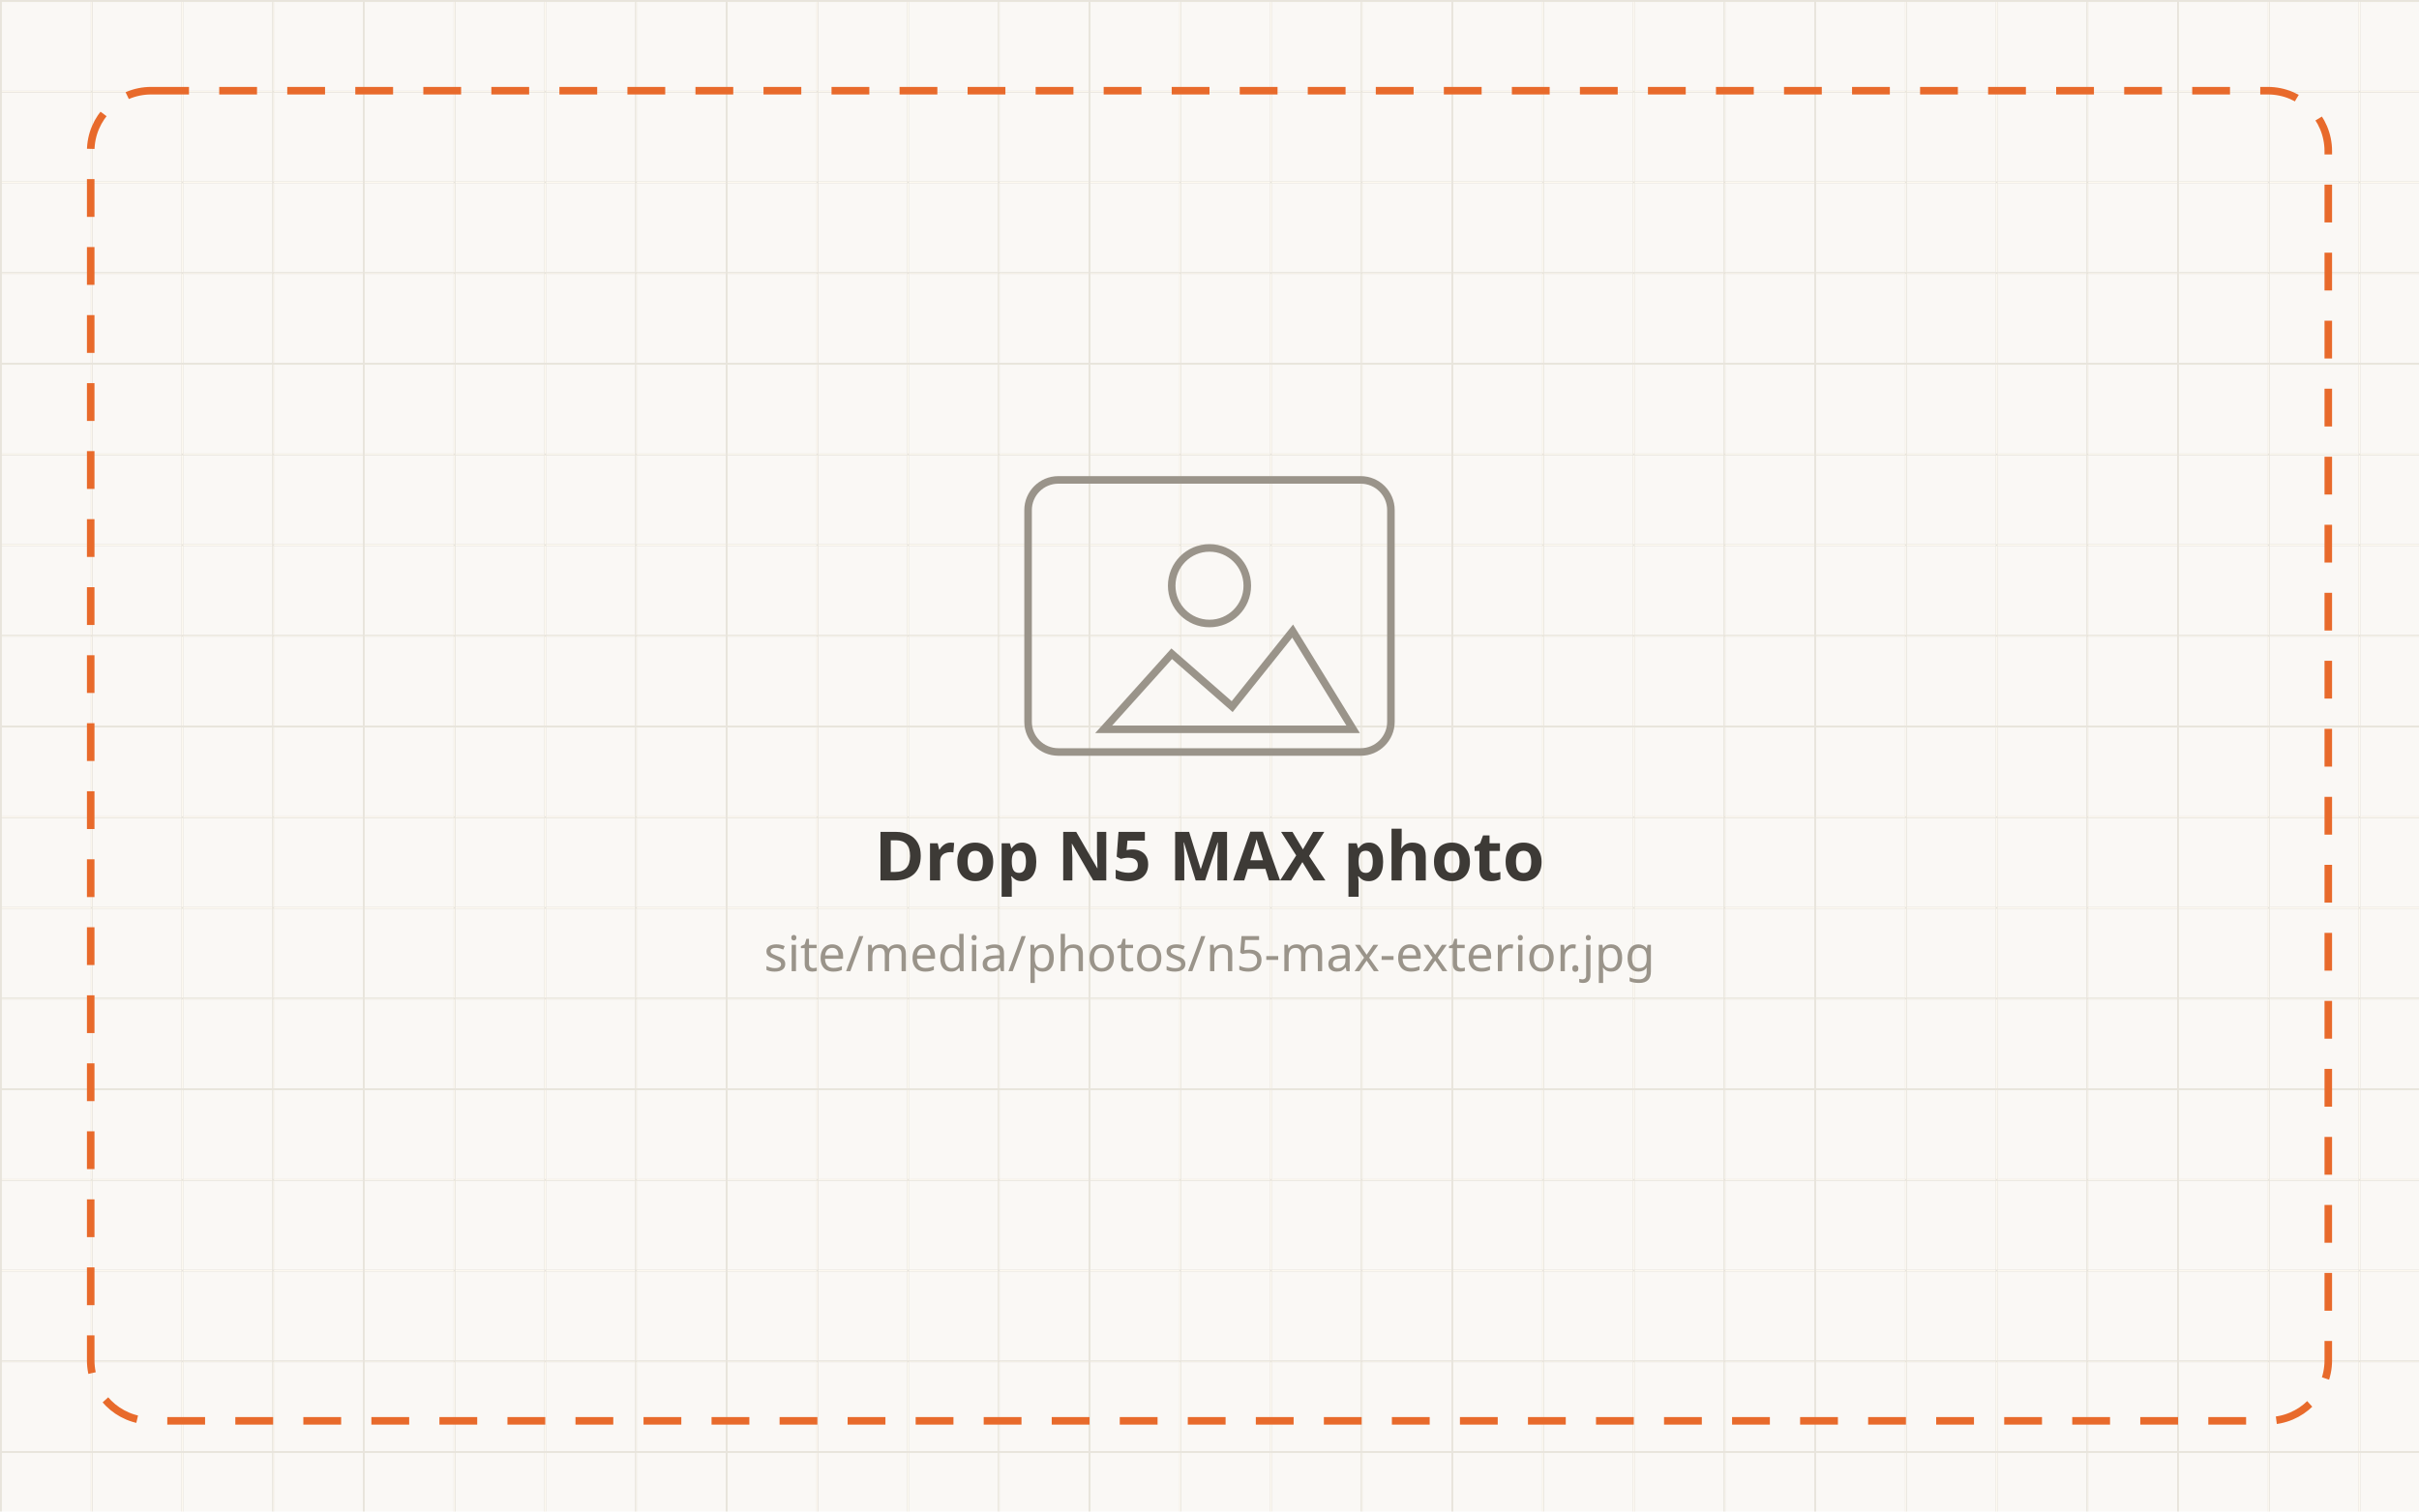
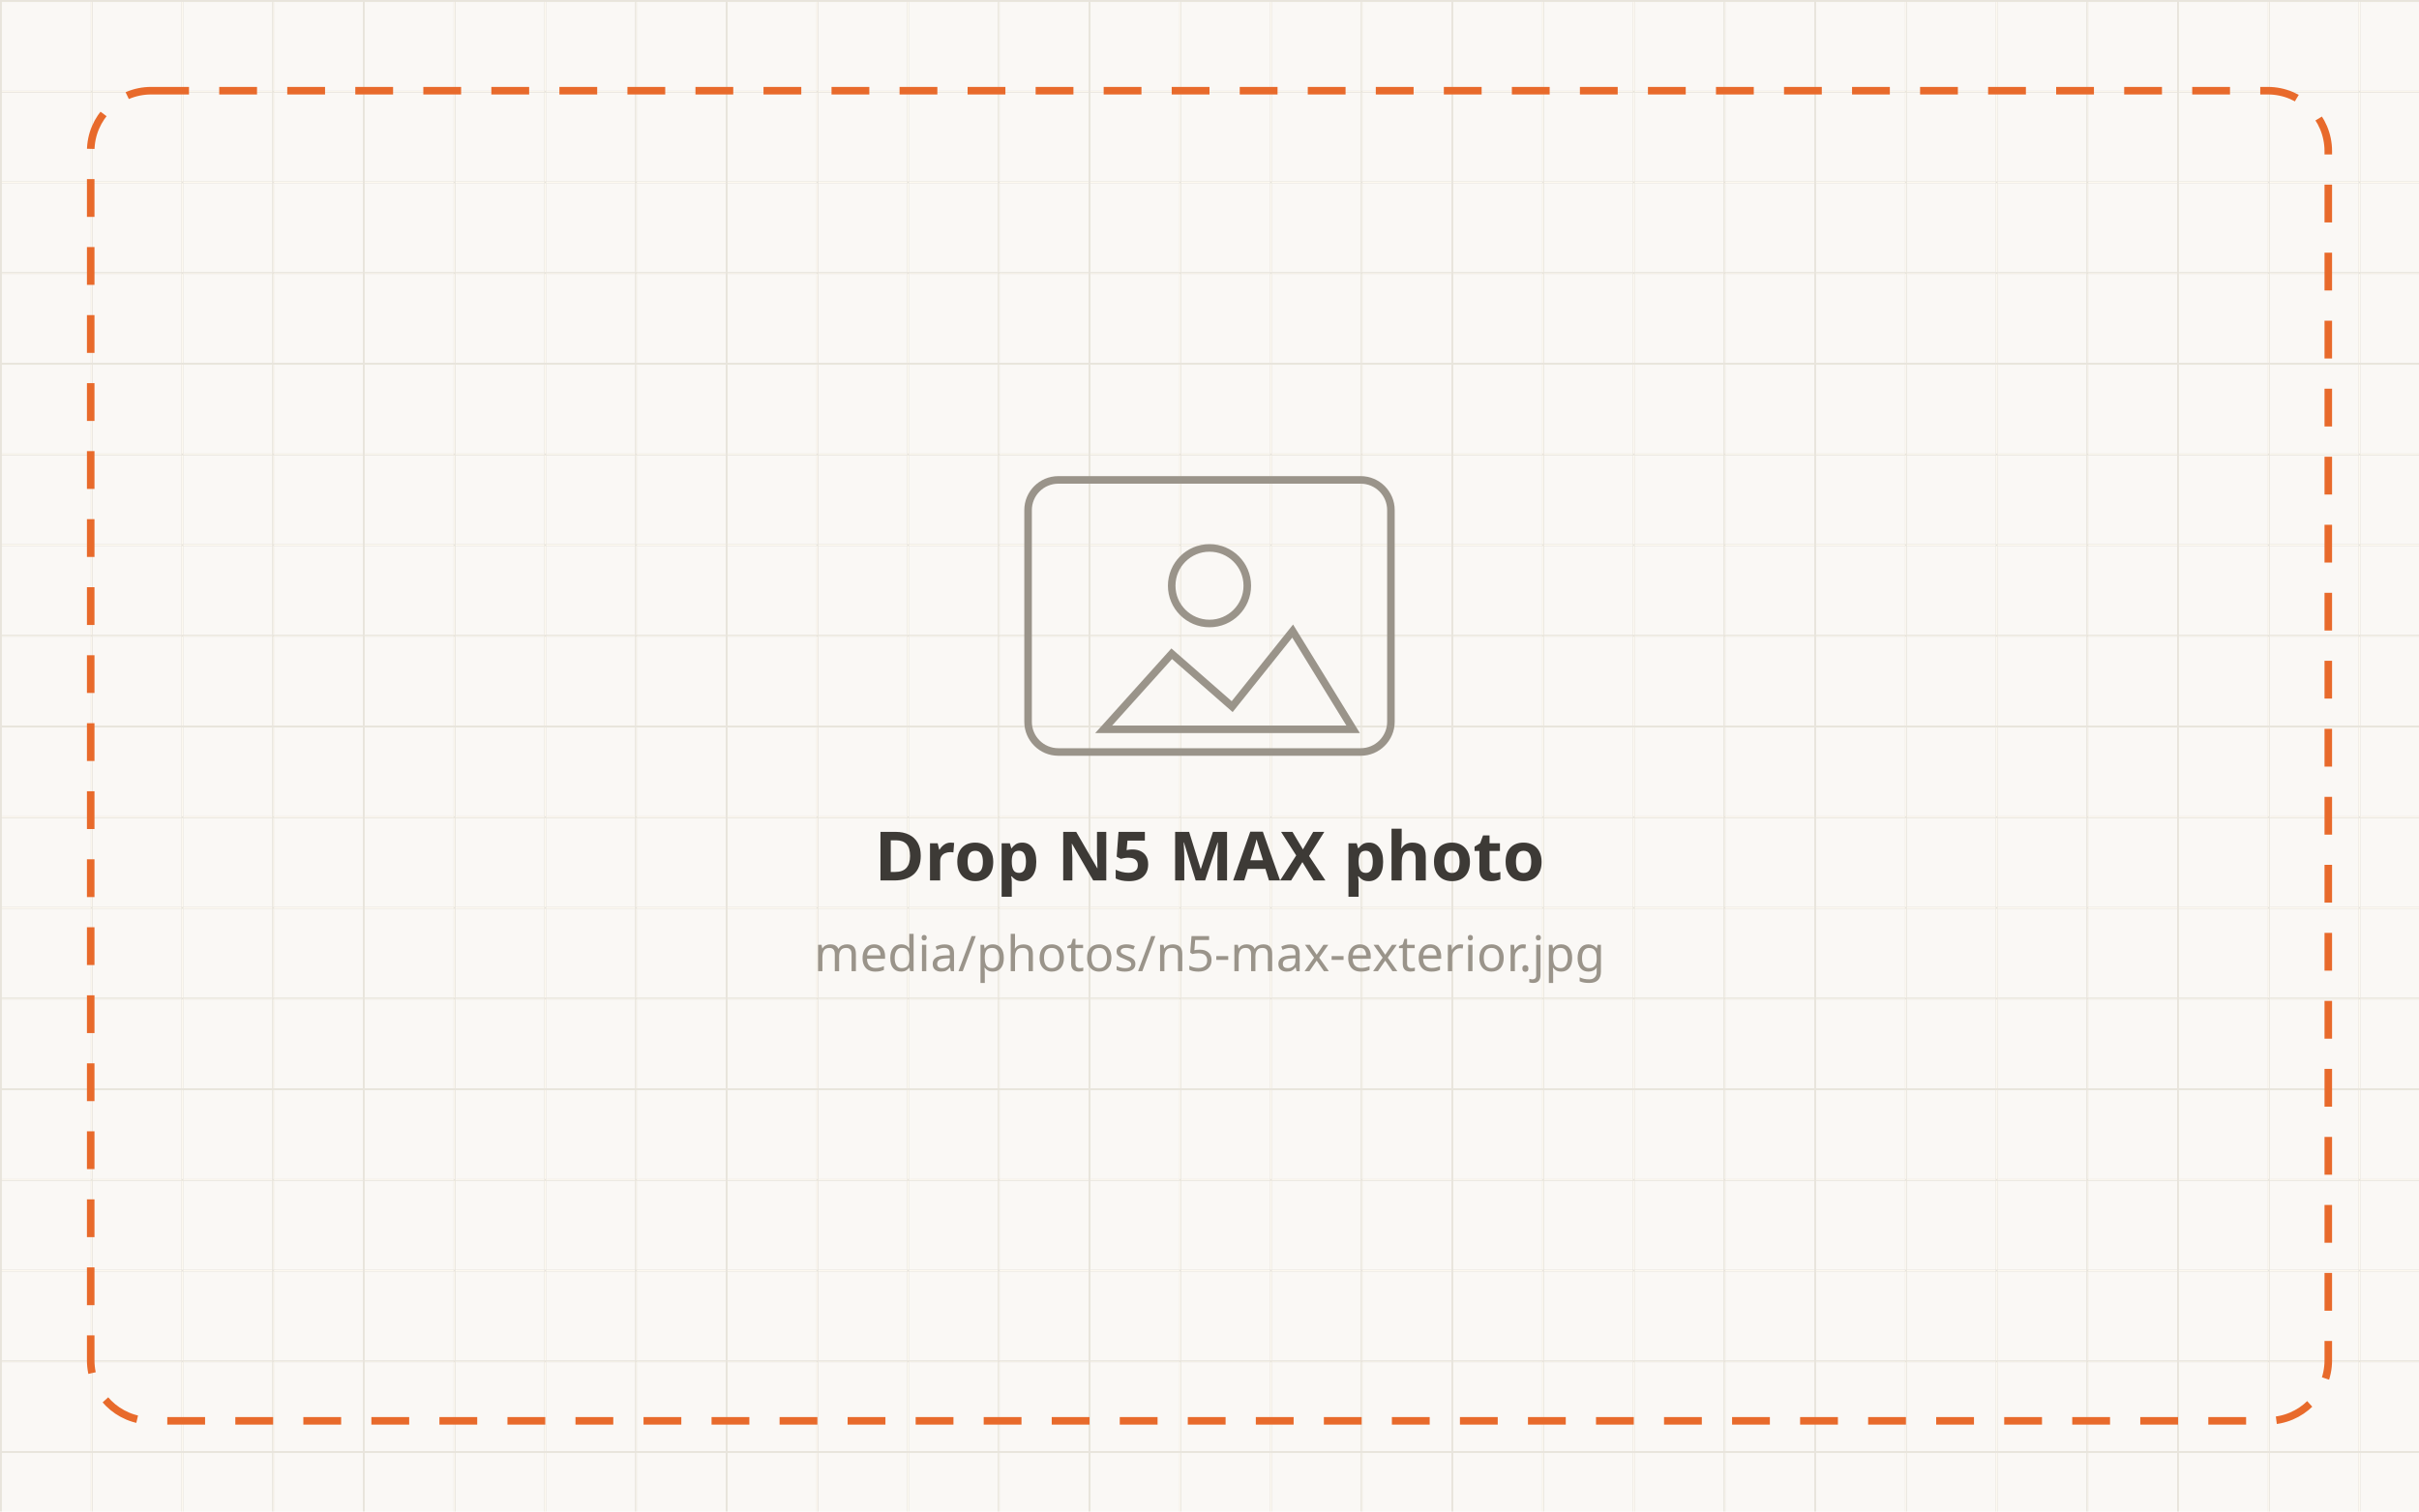
<svg xmlns="http://www.w3.org/2000/svg" viewBox="0 0 640 400" role="img" aria-label="Drop N5 MAX photo">
  <defs>
    <pattern id="grid" width="24" height="24" patternUnits="userSpaceOnUse">
      <path d="M24 0H0V24" fill="none" stroke="#e8e4dc" stroke-width="1" />
    </pattern>
  </defs>
  <rect width="640" height="400" fill="#faf8f5" />
  <rect width="640" height="400" fill="url(#grid)" />
  <rect x="24" y="24" width="592" height="352" fill="none" stroke="#E86A2B" stroke-width="2" stroke-dasharray="10 8" rx="16" />
  <g transform="translate(320,185)" text-anchor="middle" font-family="Instrument Sans, system-ui, sans-serif">
    <rect x="-48" y="-58" width="96" height="72" rx="8" fill="none" stroke="#9a948a" stroke-width="2" />
    <circle cx="0" cy="-30" r="10" fill="none" stroke="#9a948a" stroke-width="2" />
    <path d="M-28 8 L-10 -12 L6 2 L22 -18 L38 8 Z" fill="none" stroke="#9a948a" stroke-width="2" />
    <text y="48" font-size="18" font-weight="600" fill="#3d3a36">Drop N5 MAX photo</text>
-     <text y="72" font-size="13" fill="#9a948a">site/media/photos/n5-max-exterior.jpg</text>
+     <text y="72" font-size="13" fill="#9a948a">media/photos/n5-max-exterior.jpg</text>
  </g>
</svg>
